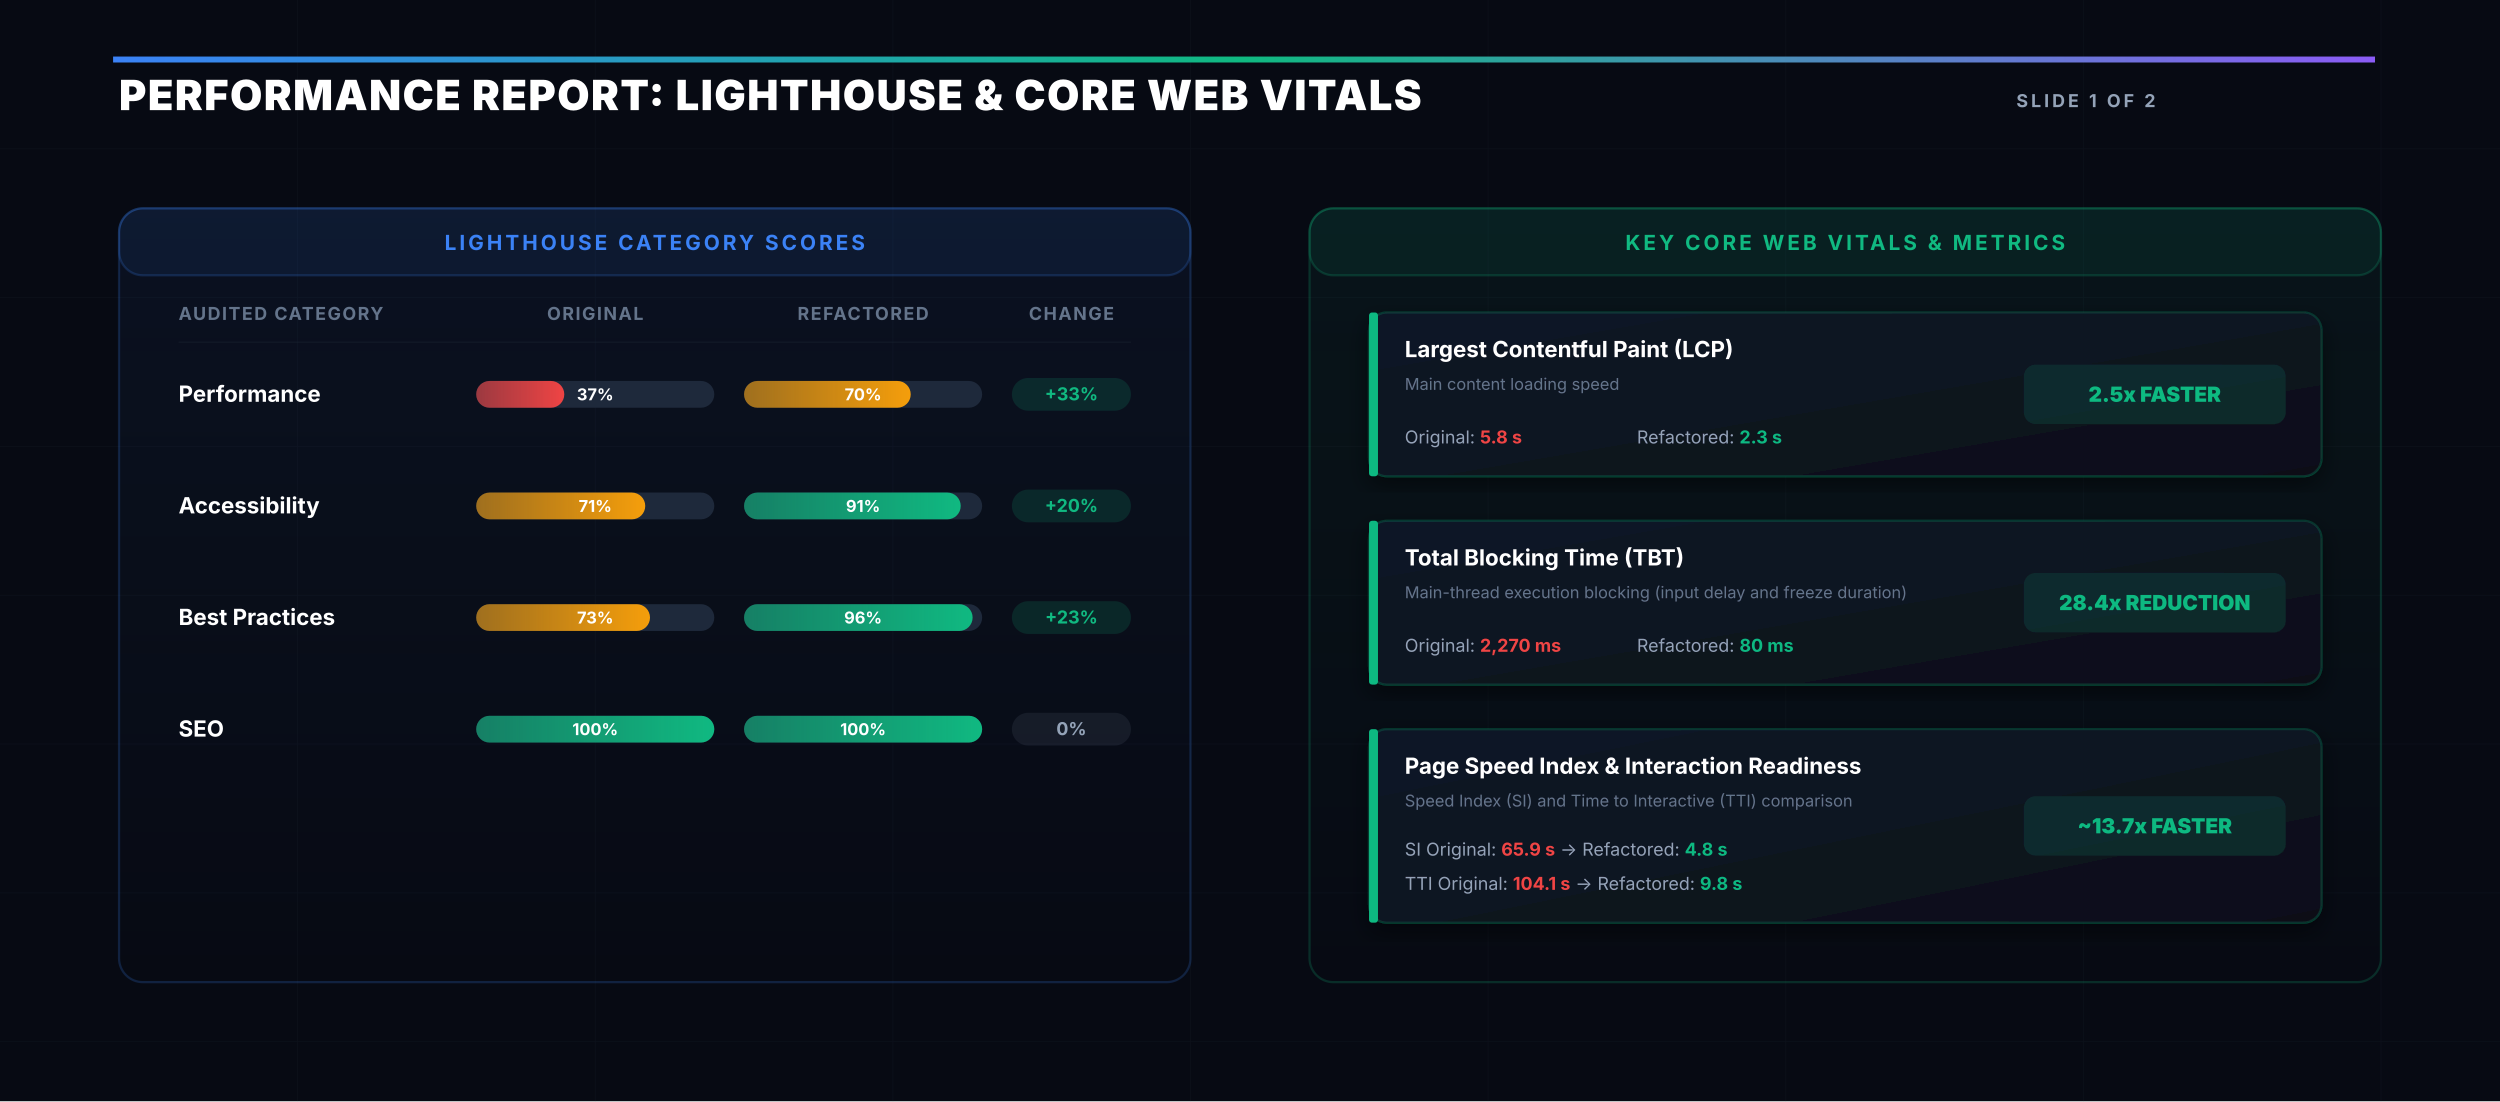
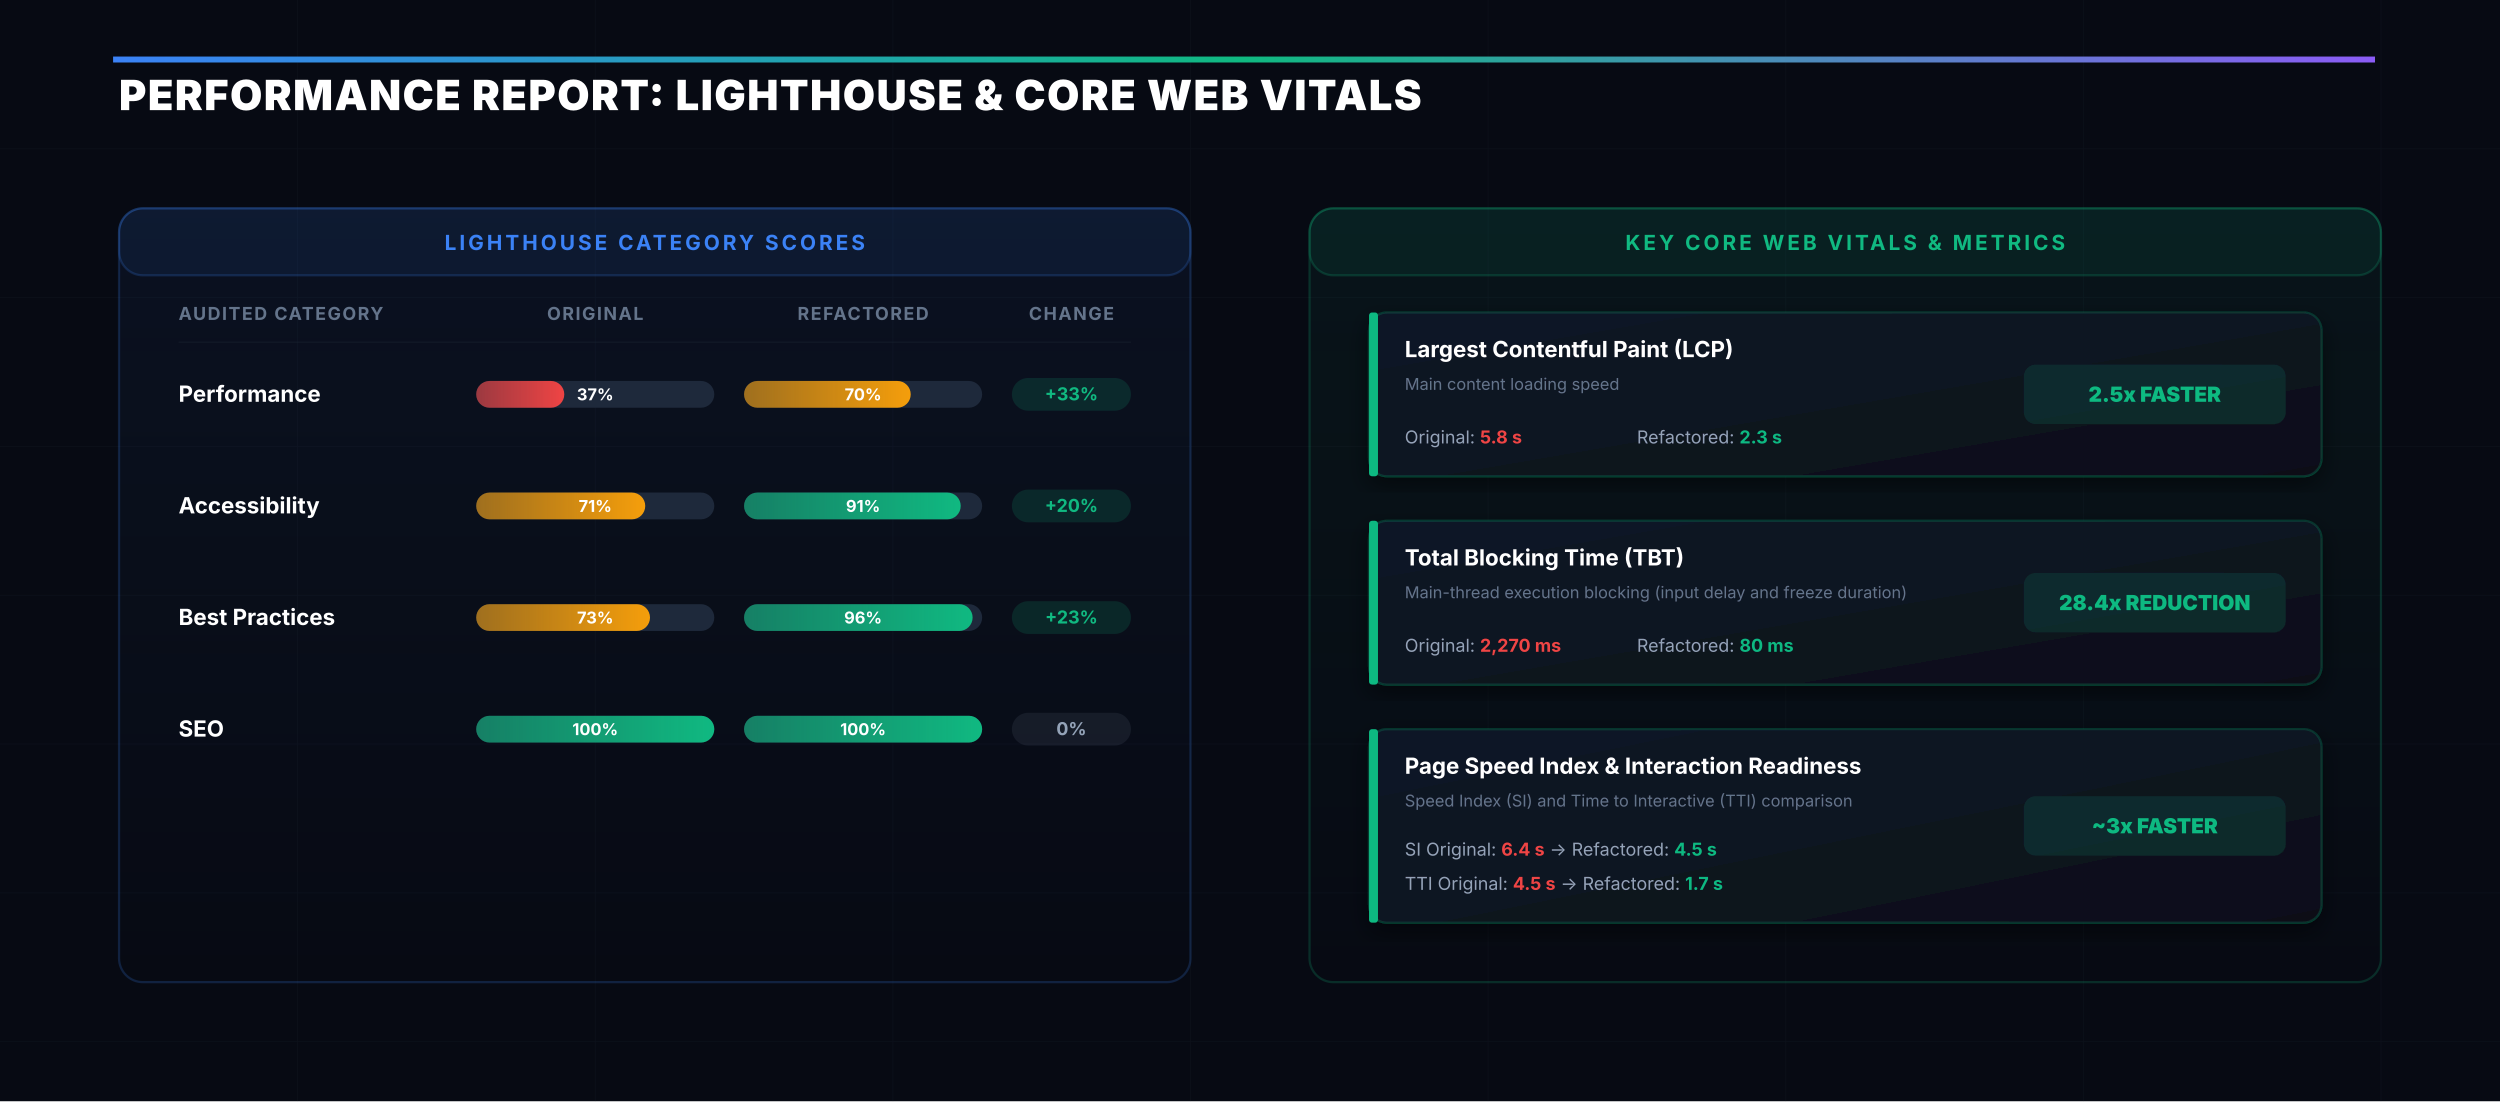
<svg xmlns="http://www.w3.org/2000/svg" viewBox="0 0 1680 740" width="100%" height="100%" style="background:#090D16; font-family: system-ui, -apple-system, sans-serif;">
  <defs>
    <filter id="shadow" x="-10%" y="-10%" width="120%" height="120%">
      <feDropShadow dx="0" dy="6" stdDeviation="8" flood-color="#000000" flood-opacity="0.5" />
    </filter>
    <linearGradient id="portalGlow" x1="0" y1="0" x2="0" y2="1">
      <stop offset="0%" stop-color="#3B82F6" stop-opacity="0.06" />
      <stop offset="100%" stop-color="#3B82F6" stop-opacity="0.0" />
    </linearGradient>
    <linearGradient id="sdkGlow" x1="0" y1="0" x2="0" y2="1">
      <stop offset="0%" stop-color="#10B981" stop-opacity="0.06" />
      <stop offset="100%" stop-color="#10B981" stop-opacity="0.0" />
    </linearGradient>
    <linearGradient id="cardGrad" x1="0" y1="0" x2="1" y2="1">
      <stop offset="0%" stop-color="#111827" />
      <stop offset="100%" stop-color="#0B0F19" />
    </linearGradient>
    <linearGradient id="headerGrad" x1="0" y1="0" x2="1" y2="0">
      <stop offset="0%" stop-color="#3B82F6" />
      <stop offset="50%" stop-color="#10B981" />
      <stop offset="100%" stop-color="#8B5CF6" />
    </linearGradient>
    <linearGradient id="redGrad" x1="0" y1="0" x2="1" y2="0">
      <stop offset="0%" stop-color="#EF4444" stop-opacity="0.6" />
      <stop offset="100%" stop-color="#EF4444" />
    </linearGradient>
    <linearGradient id="orangeGrad" x1="0" y1="0" x2="1" y2="0">
      <stop offset="0%" stop-color="#F59E0B" stop-opacity="0.6" />
      <stop offset="100%" stop-color="#F59E0B" />
    </linearGradient>
    <linearGradient id="greenGrad" x1="0" y1="0" x2="1" y2="0">
      <stop offset="0%" stop-color="#10B981" stop-opacity="0.6" />
      <stop offset="100%" stop-color="#10B981" />
    </linearGradient>
  </defs>
  <rect width="1680" height="740" fill="#070A13" />
  <g stroke="#1F2937" stroke-width="0.5" opacity="0.2">
    <path d="M 0,100 L 1680,100 M 0,200 L 1680,200 M 0,300 L 1680,300 M 0,400 L 1680,400 M 0,500 L 1680,500 M 0,600 L 1680,600 M 0,700 L 1680,700" />
    <path d="M 200,0 L 200,740 M 400,0 L 400,740 M 600,0 L 600,740 M 800,0 L 800,740 M 1000,0 L 1000,740 M 1200,0 L 1200,740 M 1400,0 L 1400,740 M 1600,0 L 1600,740" />
  </g>
  <g transform="translate(80, 50)">
    <rect x="-4" y="-12" width="1520" height="4" fill="url(#headerGrad)" />
    <text x="0" y="24" font-size="28" font-weight="900" fill="#FFFFFF" letter-spacing="1">PERFORMANCE REPORT: LIGHTHOUSE &amp; CORE WEB VITALS</text>
-     <text x="1275" y="22" font-size="12" font-weight="bold" fill="#94A3B8" letter-spacing="2">SLIDE 1 OF 2</text>
  </g>
  <g id="col-scores">
    <rect x="80" y="140" width="720" height="520" rx="16" fill="url(#portalGlow)" stroke="#3B82F6" stroke-width="1.5" stroke-opacity="0.2" />
    <rect x="80" y="140" width="720" height="45" rx="16" fill="#3B82F6" fill-opacity="0.08" stroke="#3B82F6" stroke-width="1.5" stroke-opacity="0.2" />
    <text x="440" y="168" font-size="14" font-weight="bold" fill="#3B82F6" letter-spacing="2" text-anchor="middle">LIGHTHOUSE CATEGORY SCORES</text>
  </g>
  <g id="col-metrics">
    <rect x="880" y="140" width="720" height="520" rx="16" fill="url(#sdkGlow)" stroke="#10B981" stroke-width="1.5" stroke-opacity="0.2" />
    <rect x="880" y="140" width="720" height="45" rx="16" fill="#10B981" fill-opacity="0.08" stroke="#10B981" stroke-width="1.5" stroke-opacity="0.2" />
    <text x="1240" y="168" font-size="14" font-weight="bold" fill="#10B981" letter-spacing="2" text-anchor="middle">KEY CORE WEB VITALS &amp; METRICS</text>
  </g>
  <g transform="translate(120, 215)">
    <text x="0" y="0" font-size="12" font-weight="bold" fill="#64748B" letter-spacing="1">AUDITED CATEGORY</text>
    <text x="280" y="0" font-size="12" font-weight="bold" fill="#64748B" letter-spacing="1" text-anchor="middle">ORIGINAL</text>
    <text x="460" y="0" font-size="12" font-weight="bold" fill="#64748B" letter-spacing="1" text-anchor="middle">REFACTORED</text>
    <text x="600" y="0" font-size="12" font-weight="bold" fill="#64748B" letter-spacing="1" text-anchor="middle">CHANGE</text>
  </g>
  <g stroke="#1F2937" stroke-width="1" opacity="0.3">
    <line x1="120" y1="230" x2="760" y2="230" />
  </g>
  <g transform="translate(120, 270)">
    <text x="0" y="0" font-size="15" font-weight="bold" fill="#FFFFFF">Performance</text>
    <rect x="200" y="-14" width="160" height="18" rx="9" fill="#1E293B" />
    <rect x="200" y="-14" width="59.2" height="18" rx="9" fill="url(#redGrad)" />
    <text x="280" y="-1" font-size="11" font-weight="bold" fill="#FFFFFF" text-anchor="middle">37%</text>
    <rect x="380" y="-14" width="160" height="18" rx="9" fill="#1E293B" />
    <rect x="380" y="-14" width="112" height="18" rx="9" fill="url(#orangeGrad)" />
    <text x="460" y="-1" font-size="11" font-weight="bold" fill="#FFFFFF" text-anchor="middle">70%</text>
    <rect x="560" y="-16" width="80" height="22" rx="11" fill="#10B981" fill-opacity="0.15" />
    <text x="600" y="-1" font-size="12" font-weight="bold" fill="#10B981" text-anchor="middle">+33%</text>
  </g>
  <g transform="translate(120, 345)">
    <text x="0" y="0" font-size="15" font-weight="bold" fill="#FFFFFF">Accessibility</text>
    <rect x="200" y="-14" width="160" height="18" rx="9" fill="#1E293B" />
    <rect x="200" y="-14" width="113.6" height="18" rx="9" fill="url(#orangeGrad)" />
    <text x="280" y="-1" font-size="11" font-weight="bold" fill="#FFFFFF" text-anchor="middle">71%</text>
    <rect x="380" y="-14" width="160" height="18" rx="9" fill="#1E293B" />
    <rect x="380" y="-14" width="145.6" height="18" rx="9" fill="url(#greenGrad)" />
    <text x="460" y="-1" font-size="11" font-weight="bold" fill="#FFFFFF" text-anchor="middle">91%</text>
    <rect x="560" y="-16" width="80" height="22" rx="11" fill="#10B981" fill-opacity="0.15" />
    <text x="600" y="-1" font-size="12" font-weight="bold" fill="#10B981" text-anchor="middle">+20%</text>
  </g>
  <g transform="translate(120, 420)">
    <text x="0" y="0" font-size="15" font-weight="bold" fill="#FFFFFF">Best Practices</text>
    <rect x="200" y="-14" width="160" height="18" rx="9" fill="#1E293B" />
    <rect x="200" y="-14" width="116.8" height="18" rx="9" fill="url(#orangeGrad)" />
    <text x="280" y="-1" font-size="11" font-weight="bold" fill="#FFFFFF" text-anchor="middle">73%</text>
    <rect x="380" y="-14" width="160" height="18" rx="9" fill="#1E293B" />
    <rect x="380" y="-14" width="153.6" height="18" rx="9" fill="url(#greenGrad)" />
    <text x="460" y="-1" font-size="11" font-weight="bold" fill="#FFFFFF" text-anchor="middle">96%</text>
    <rect x="560" y="-16" width="80" height="22" rx="11" fill="#10B981" fill-opacity="0.15" />
    <text x="600" y="-1" font-size="12" font-weight="bold" fill="#10B981" text-anchor="middle">+23%</text>
  </g>
  <g transform="translate(120, 495)">
    <text x="0" y="0" font-size="15" font-weight="bold" fill="#FFFFFF">SEO</text>
    <rect x="200" y="-14" width="160" height="18" rx="9" fill="#1E293B" />
    <rect x="200" y="-14" width="160" height="18" rx="9" fill="url(#greenGrad)" />
    <text x="280" y="-1" font-size="11" font-weight="bold" fill="#FFFFFF" text-anchor="middle">100%</text>
    <rect x="380" y="-14" width="160" height="18" rx="9" fill="#1E293B" />
    <rect x="380" y="-14" width="160" height="18" rx="9" fill="url(#greenGrad)" />
    <text x="460" y="-1" font-size="11" font-weight="bold" fill="#FFFFFF" text-anchor="middle">100%</text>
    <rect x="560" y="-16" width="80" height="22" rx="11" fill="#64748B" fill-opacity="0.15" />
    <text x="600" y="-1" font-size="12" font-weight="bold" fill="#94A3B8" text-anchor="middle">0%</text>
  </g>
  <g id="card-lcp" filter="url(#shadow)" transform="translate(920, 210)">
    <rect x="0" y="0" width="640" height="110" rx="12" fill="url(#cardGrad)" stroke="#10B981" stroke-opacity="0.2" stroke-width="1.5" />
    <rect x="0" y="0" width="6" height="110" rx="2" fill="#10B981" />
    <text x="24" y="30" font-size="15" font-weight="bold" fill="#FFFFFF">Largest Contentful Paint (LCP)</text>
    <text x="24" y="52" font-size="11" fill="#64748B">Main content loading speed</text>
    <text x="24" y="88" font-size="12" fill="#94A3B8">Original: <tspan fill="#EF4444" font-weight="bold">5.8 s</tspan>
    </text>
    <text x="180" y="88" font-size="12" fill="#94A3B8">Refactored: <tspan fill="#10B981" font-weight="bold">2.3 s</tspan>
    </text>
    <rect x="440" y="35" width="176" height="40" rx="8" fill="#10B981" fill-opacity="0.15" />
    <text x="528" y="60" font-size="14" font-weight="900" fill="#10B981" text-anchor="middle">2.5x FASTER</text>
  </g>
  <g id="card-tbt" filter="url(#shadow)" transform="translate(920, 350)">
    <rect x="0" y="0" width="640" height="110" rx="12" fill="url(#cardGrad)" stroke="#10B981" stroke-opacity="0.2" stroke-width="1.5" />
    <rect x="0" y="0" width="6" height="110" rx="2" fill="#10B981" />
    <text x="24" y="30" font-size="15" font-weight="bold" fill="#FFFFFF">Total Blocking Time (TBT)</text>
    <text x="24" y="52" font-size="11" fill="#64748B">Main-thread execution blocking (input delay and freeze duration)</text>
    <text x="24" y="88" font-size="12" fill="#94A3B8">Original: <tspan fill="#EF4444" font-weight="bold">2,270 ms</tspan>
    </text>
    <text x="180" y="88" font-size="12" fill="#94A3B8">Refactored: <tspan fill="#10B981" font-weight="bold">80 ms</tspan>
    </text>
    <rect x="440" y="35" width="176" height="40" rx="8" fill="#10B981" fill-opacity="0.15" />
    <text x="528" y="60" font-size="14" font-weight="900" fill="#10B981" text-anchor="middle">28.4x REDUCTION</text>
  </g>
  <g id="card-si-tti" filter="url(#shadow)" transform="translate(920, 490)">
    <rect x="0" y="0" width="640" height="130" rx="12" fill="url(#cardGrad)" stroke="#10B981" stroke-opacity="0.2" stroke-width="1.5" />
    <rect x="0" y="0" width="6" height="130" rx="2" fill="#10B981" />
    <text x="24" y="30" font-size="15" font-weight="bold" fill="#FFFFFF">Page Speed Index &amp; Interaction Readiness</text>
    <text x="24" y="52" font-size="11" fill="#64748B">Speed Index (SI) and Time to Interactive (TTI) comparison</text>
-     <text x="24" y="85" font-size="12" fill="#94A3B8">SI Original: <tspan fill="#EF4444" font-weight="bold">65.9 s</tspan> → Refactored: <tspan fill="#10B981" font-weight="bold">4.8 s</tspan>
+     <text x="24" y="85" font-size="12" fill="#94A3B8">SI Original: <tspan fill="#EF4444" font-weight="bold">6.4 s</tspan> → Refactored: <tspan fill="#10B981" font-weight="bold">4.5 s</tspan>
    </text>
-     <text x="24" y="108" font-size="12" fill="#94A3B8">TTI Original: <tspan fill="#EF4444" font-weight="bold">104.1 s</tspan> → Refactored: <tspan fill="#10B981" font-weight="bold">9.8 s</tspan>
+     <text x="24" y="108" font-size="12" fill="#94A3B8">TTI Original: <tspan fill="#EF4444" font-weight="bold">4.5 s</tspan> → Refactored: <tspan fill="#10B981" font-weight="bold">1.7 s</tspan>
    </text>
    <rect x="440" y="45" width="176" height="40" rx="8" fill="#10B981" fill-opacity="0.15" />
-     <text x="528" y="70" font-size="14" font-weight="900" fill="#10B981" text-anchor="middle">~13.7x FASTER</text>
+     <text x="528" y="70" font-size="14" font-weight="900" fill="#10B981" text-anchor="middle">~3x FASTER</text>
  </g>
</svg>
